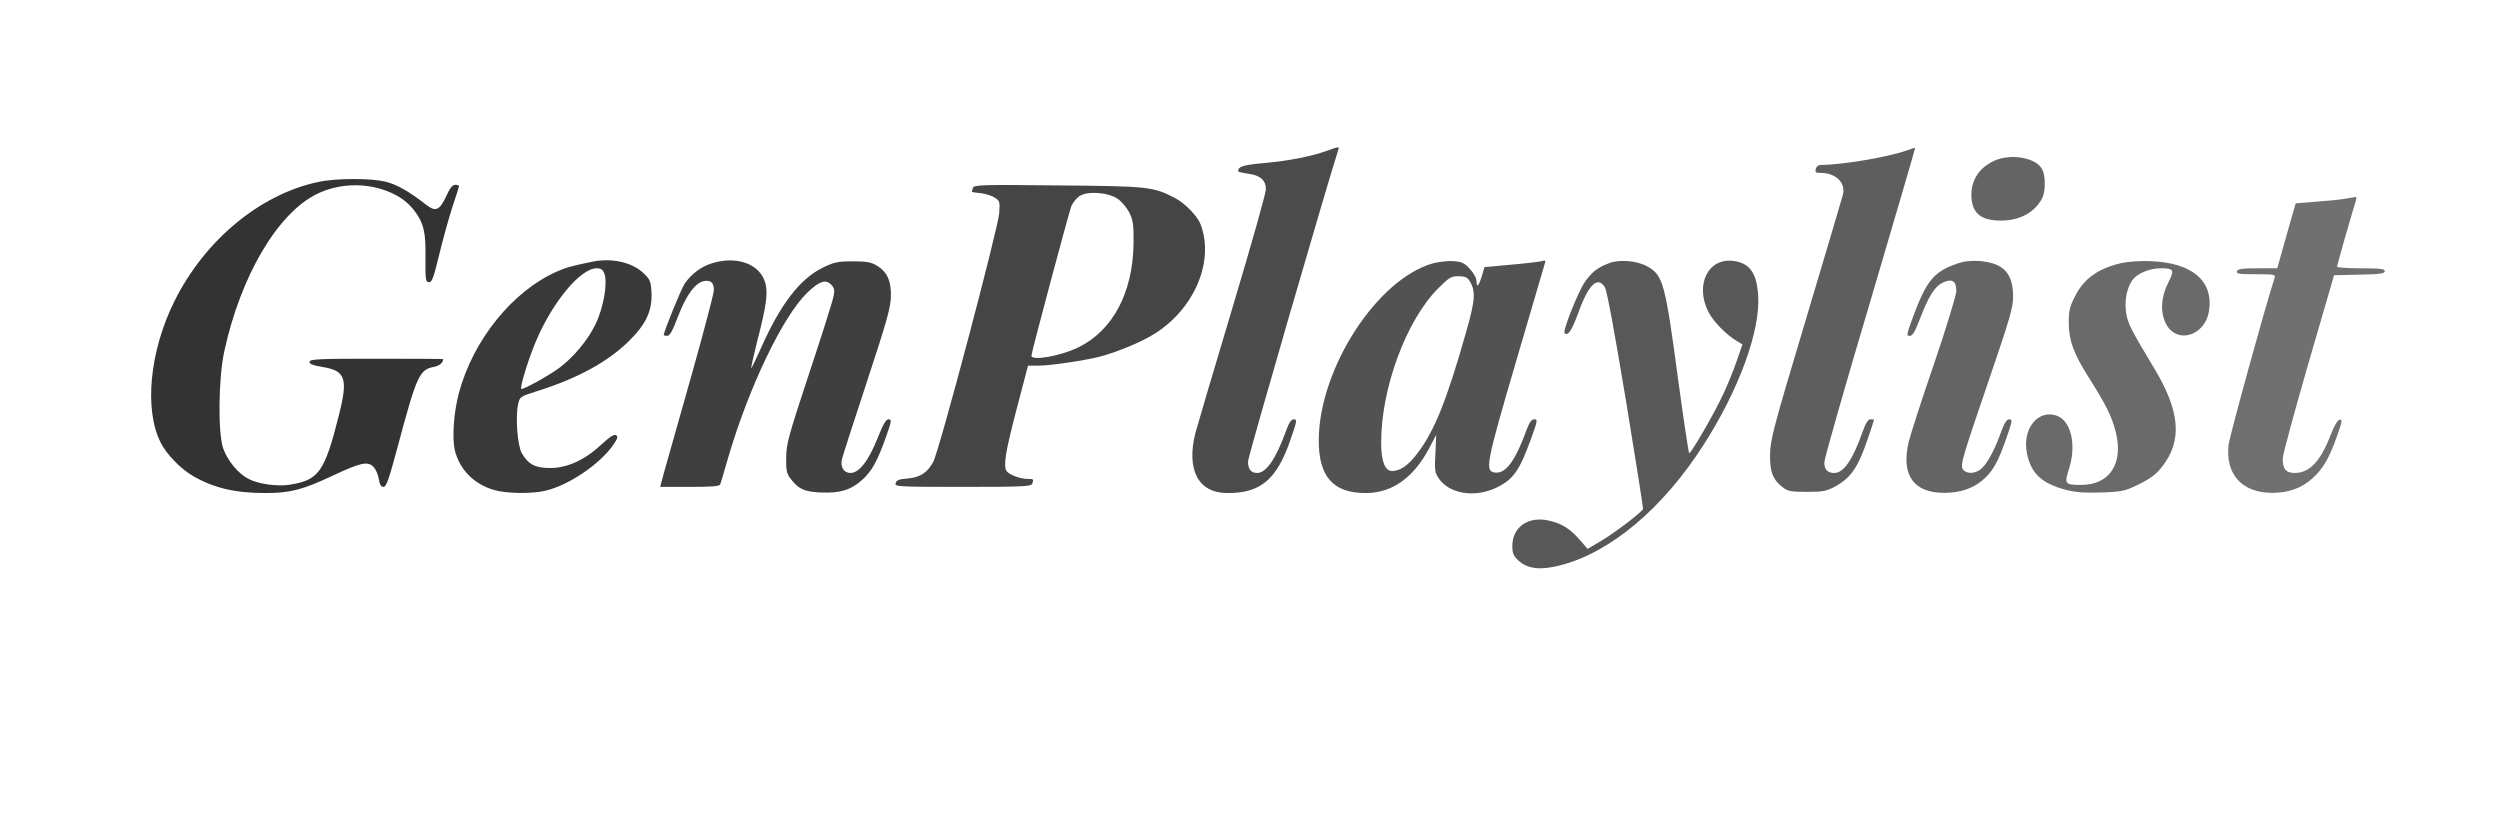
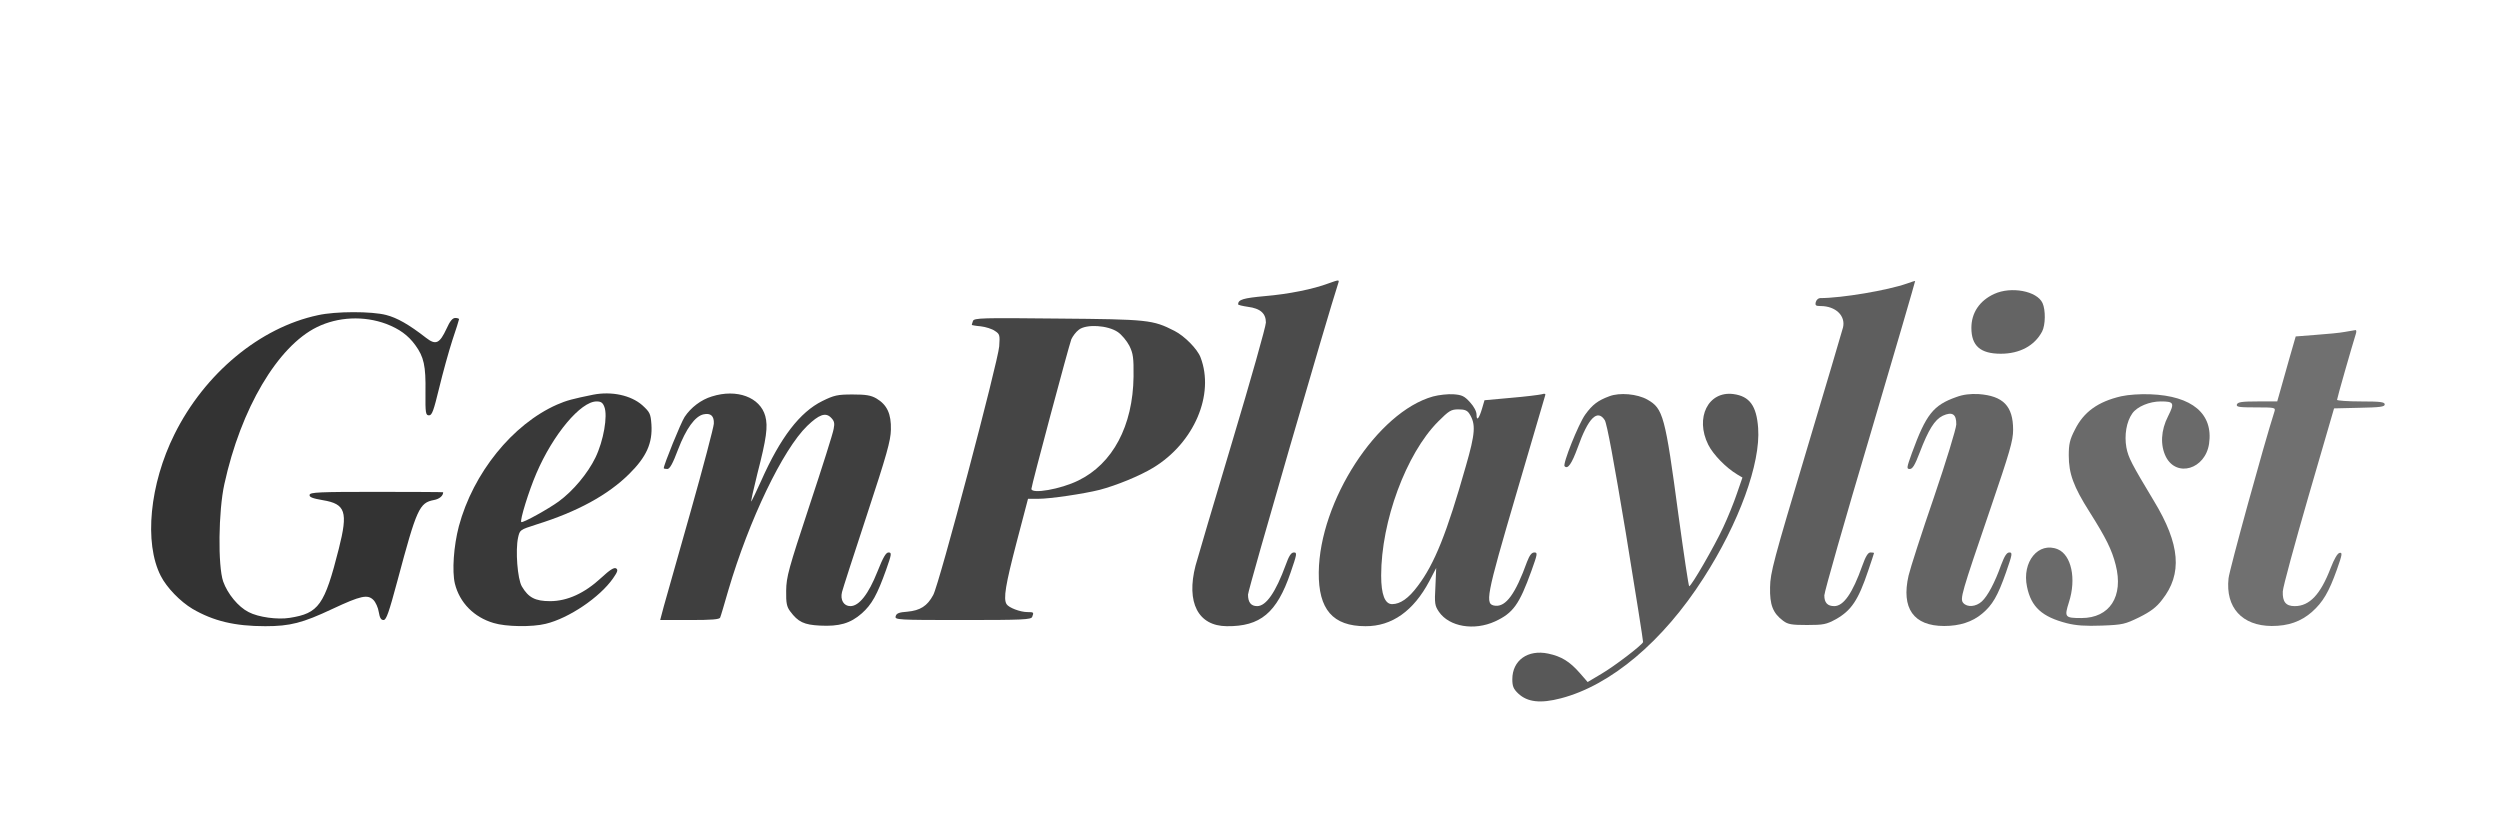
<svg xmlns="http://www.w3.org/2000/svg" version="1.0" width="1258pt" height="417pt" viewBox="0 0 1258 417" preserveAspectRatio="xMidYMid meet">
-   <g transform="translate(0,417) scale(0.1,-0.1)" fill="#000000" stroke="none">
+   <g transform="translate(0,484) scale(0.1,-0.1)">
    <path d="M6685 3414 c-77 -29 -201 -54 -320 -64 -108 -10 -134 -17 -135 -41 0 -4 23 -9 50 -13 62 -8 90 -33 90 -79 0 -19 -76 -288 -169 -598 -93 -310 -176 -592 -185 -625 -48 -186 13 -304 157 -305 169 -2 252 67 321 269 32 93 34 102 17 102 -14 0 -25 -17 -41 -62 -51 -139 -99 -208 -144 -208 -31 0 -46 19 -46 58 0 24 405 1419 455 1570 5 15 0 14 -50 -4z" fill="#4b4b4b" />
    <path d="M9595 3413 c-97 -34 -327 -73 -436 -73 -9 0 -19 -9 -22 -20 -4 -17 0 -20 24 -20 76 0 127 -49 113 -108 -4 -15 -87 -297 -186 -627 -163 -544 -180 -607 -181 -680 -2 -89 14 -130 66 -169 24 -18 43 -21 120 -21 83 0 97 3 145 29 78 44 113 96 163 245 16 47 29 86 29 88 0 2 -8 3 -18 3 -12 0 -24 -19 -41 -67 -49 -138 -94 -203 -141 -203 -34 0 -50 17 -50 54 0 17 103 379 230 805 126 426 228 776 227 777 -1 1 -20 -5 -42 -13z" fill="#5e5e5e" />
    <path d="M10035 3361 c-74 -34 -115 -95 -115 -171 0 -90 45 -130 148 -130 95 0 170 40 208 112 17 33 18 108 2 143 -28 61 -158 85 -243 46z" fill="#646464" />
    <path d="M1600 3254 c-292 -62 -570 -293 -722 -599 -125 -251 -154 -547 -69 -713 30 -59 98 -129 160 -166 105 -61 212 -87 366 -87 125 0 187 16 338 87 143 67 177 74 206 45 11 -11 24 -39 27 -61 5 -29 11 -40 24 -40 14 0 27 38 70 198 97 363 110 392 184 406 27 5 46 21 46 39 0 1 -151 2 -335 2 -289 0 -335 -2 -337 -15 -3 -11 14 -18 67 -27 114 -19 127 -58 80 -244 -72 -285 -101 -325 -247 -348 -61 -10 -158 3 -207 29 -52 26 -106 92 -128 154 -27 78 -24 355 6 490 83 380 268 693 466 790 106 52 236 58 349 16 65 -25 110 -57 146 -107 43 -59 53 -104 51 -235 -1 -108 1 -118 18 -118 15 0 23 23 51 138 18 75 48 183 66 239 19 56 34 104 34 107 0 3 -9 6 -19 6 -14 0 -27 -16 -44 -54 -35 -75 -54 -84 -103 -46 -86 67 -146 101 -201 115 -72 19 -254 19 -343 -1z" fill="#333333" />
    <path d="M4896 3225 c-3 -9 -6 -18 -6 -20 0 -1 20 -5 45 -7 25 -3 57 -13 71 -23 25 -16 26 -21 22 -78 -6 -78 -302 -1198 -332 -1251 -30 -56 -66 -78 -130 -84 -42 -3 -55 -8 -59 -23 -5 -18 7 -19 338 -19 303 0 344 2 349 16 9 23 8 24 -24 24 -36 0 -94 22 -105 40 -17 27 -5 98 50 309 l58 221 51 0 c61 0 229 25 309 45 84 22 202 70 271 112 205 125 309 368 237 555 -16 42 -80 107 -131 133 -110 56 -132 58 -586 62 -384 4 -422 3 -428 -12z m729 -56 c19 -13 45 -44 58 -69 19 -39 22 -60 21 -155 -3 -248 -105 -439 -278 -523 -89 -44 -236 -69 -236 -42 0 16 189 722 201 753 7 15 23 37 38 48 37 29 145 23 196 -12z" fill="#454545" />
    <path d="M11800 3170 c-25 -5 -91 -11 -146 -15 l-102 -8 -32 -111 c-17 -61 -38 -135 -46 -163 l-15 -53 -99 0 c-78 0 -99 -3 -104 -15 -4 -13 10 -15 95 -15 98 0 100 -1 94 -21 -53 -165 -227 -798 -231 -839 -16 -147 68 -239 217 -240 84 0 147 22 203 71 55 49 85 100 125 212 27 76 29 88 14 85 -11 -2 -27 -30 -45 -76 -51 -133 -106 -192 -181 -192 -45 0 -62 22 -60 74 1 23 60 239 130 481 l128 440 128 3 c104 2 127 5 127 17 0 12 -21 15 -120 15 -66 0 -120 4 -120 8 0 8 74 266 94 330 4 12 4 21 -1 21 -4 -1 -28 -5 -53 -9z" fill="#707070" />
    <path d="M2985 2854 c-103 -21 -134 -29 -182 -50 -224 -99 -422 -344 -494 -612 -26 -99 -35 -226 -20 -289 24 -96 96 -169 195 -198 61 -19 194 -21 262 -4 117 28 273 134 339 229 23 33 26 43 15 50 -10 6 -32 -8 -74 -47 -84 -78 -171 -118 -258 -118 -75 0 -109 18 -142 74 -22 37 -33 182 -19 246 9 39 9 39 93 66 205 64 359 148 466 254 87 86 118 155 112 249 -4 55 -8 62 -46 97 -57 50 -154 71 -247 53z m56 -61 c18 -45 -4 -172 -45 -256 -39 -80 -112 -167 -184 -220 -52 -38 -182 -110 -189 -104 -8 8 38 157 76 245 84 196 223 362 303 362 22 0 31 -6 39 -27z" fill="#393939" />
    <path d="M3582 2845 c-54 -16 -106 -56 -137 -103 -19 -29 -105 -241 -105 -258 0 -2 8 -4 18 -4 12 0 27 26 54 98 40 105 86 168 128 177 36 8 54 -8 52 -47 -1 -18 -53 -217 -117 -443 -64 -225 -124 -440 -135 -477 l-18 -68 149 0 c111 0 151 3 153 13 3 6 21 68 41 137 104 353 274 708 397 827 59 57 92 69 119 42 17 -17 20 -28 14 -57 -3 -21 -58 -194 -122 -387 -105 -318 -116 -357 -117 -427 -1 -63 3 -81 20 -104 40 -54 70 -68 150 -72 97 -5 153 11 210 61 51 45 78 94 123 220 28 79 29 87 12 87 -13 0 -27 -24 -56 -97 -45 -113 -92 -173 -136 -173 -33 0 -52 31 -42 71 3 13 59 187 125 387 100 304 120 374 121 430 2 79 -19 125 -73 157 -28 16 -53 20 -120 20 -76 0 -93 -4 -152 -33 -113 -56 -211 -183 -308 -402 -23 -52 -46 -98 -49 -103 -4 -4 10 59 30 139 46 178 54 238 40 290 -26 95 -143 139 -269 99z" fill="#3f3f3f" />
    <path d="M7211 2845 c-280 -78 -571 -526 -575 -885 -2 -187 71 -271 235 -271 133 -1 242 77 321 226 l35 67 -4 -93 c-5 -86 -3 -97 18 -128 52 -75 177 -96 282 -48 91 42 122 85 183 254 31 86 32 93 15 93 -14 0 -24 -14 -37 -47 -58 -161 -106 -227 -160 -221 -54 6 -47 41 106 563 77 264 143 486 145 494 4 10 -1 12 -17 7 -13 -3 -83 -12 -156 -18 l-132 -12 -12 -41 c-15 -51 -28 -67 -28 -32 0 17 -13 41 -33 63 -28 31 -41 37 -83 40 -27 2 -73 -3 -103 -11z m183 -87 c33 -52 30 -98 -18 -264 -95 -335 -157 -491 -242 -603 -46 -62 -88 -91 -129 -91 -36 0 -55 48 -55 144 0 273 126 613 286 774 56 56 66 62 103 62 31 0 44 -5 55 -22z" fill="#525252" />
    <path d="M8098 2846 c-57 -21 -85 -42 -121 -92 -34 -47 -115 -250 -104 -260 16 -17 36 12 66 94 53 149 99 195 136 138 11 -16 47 -213 106 -567 49 -299 88 -546 87 -550 -6 -16 -145 -122 -210 -160 l-69 -41 -40 46 c-50 57 -92 83 -158 97 -103 22 -181 -34 -181 -129 0 -36 6 -49 30 -72 46 -43 111 -51 214 -24 251 65 514 286 718 605 179 278 288 578 275 755 -8 112 -43 160 -124 171 -127 17 -195 -119 -127 -255 25 -50 90 -116 145 -149 l27 -16 -28 -81 c-15 -45 -46 -121 -69 -170 -43 -93 -160 -296 -171 -296 -3 0 -27 161 -54 358 -67 501 -77 536 -156 581 -51 29 -140 37 -192 17z" fill="#585858" />
    <path d="M9844 2842 c-116 -41 -152 -87 -223 -281 -27 -75 -28 -81 -11 -81 14 0 26 20 50 83 44 115 75 165 116 185 48 22 69 8 68 -44 -1 -22 -51 -186 -112 -365 -62 -180 -119 -357 -128 -395 -38 -165 25 -254 179 -254 77 0 141 20 191 62 52 43 79 90 120 207 32 92 34 101 17 101 -13 0 -24 -17 -41 -62 -32 -90 -68 -157 -97 -184 -30 -28 -74 -31 -94 -8 -17 21 -10 45 135 469 100 293 116 348 116 402 0 120 -50 171 -174 180 -42 2 -77 -2 -112 -15z" fill="#646464" />
    <path d="M10674 2846 c-117 -27 -189 -79 -233 -168 -26 -50 -31 -73 -31 -130 0 -91 24 -157 104 -283 84 -133 113 -192 132 -267 41 -159 -30 -268 -172 -268 -84 0 -87 4 -63 80 38 118 12 237 -56 266 -97 40 -182 -63 -155 -189 21 -102 76 -151 200 -183 48 -12 93 -15 177 -12 105 4 116 7 188 42 56 28 86 50 114 87 104 131 92 280 -41 499 -113 188 -128 217 -138 268 -11 62 0 130 30 172 24 34 86 60 143 60 67 0 70 -8 37 -74 -37 -72 -40 -147 -11 -205 54 -105 198 -62 217 66 22 150 -84 241 -296 249 -50 2 -110 -2 -146 -10z" fill="#6a6a6a" />
  </g>
</svg>
